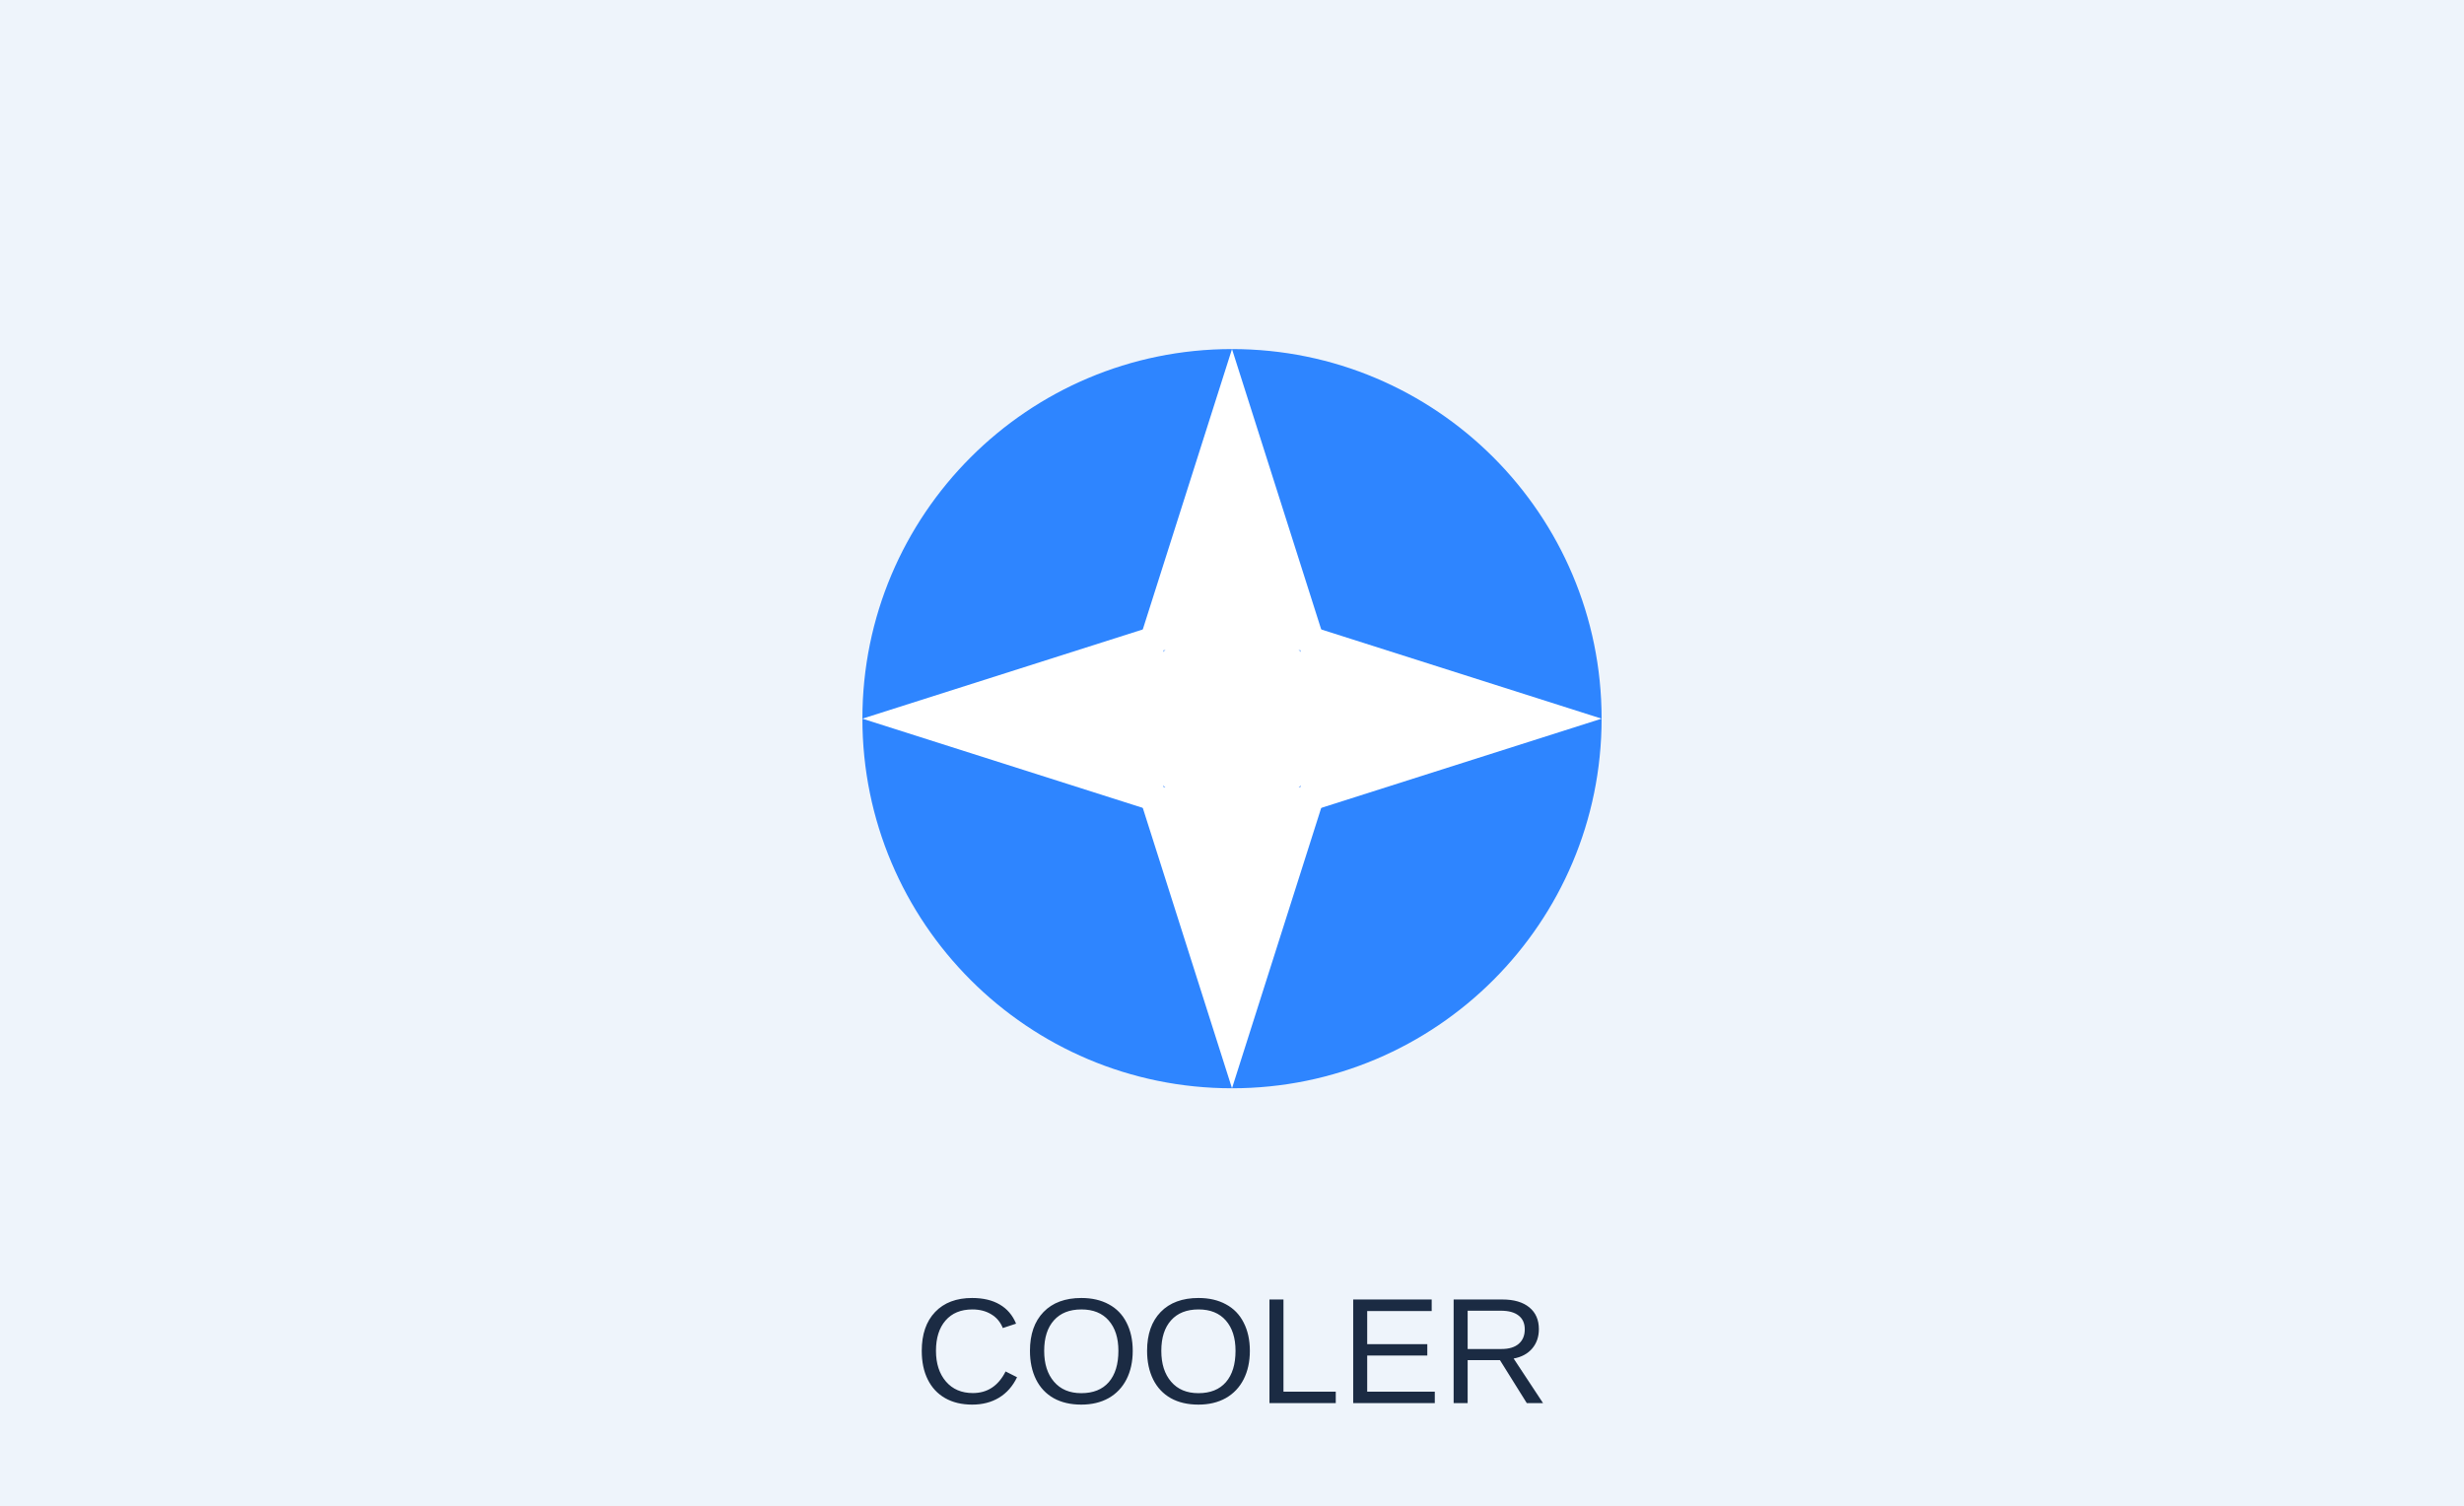
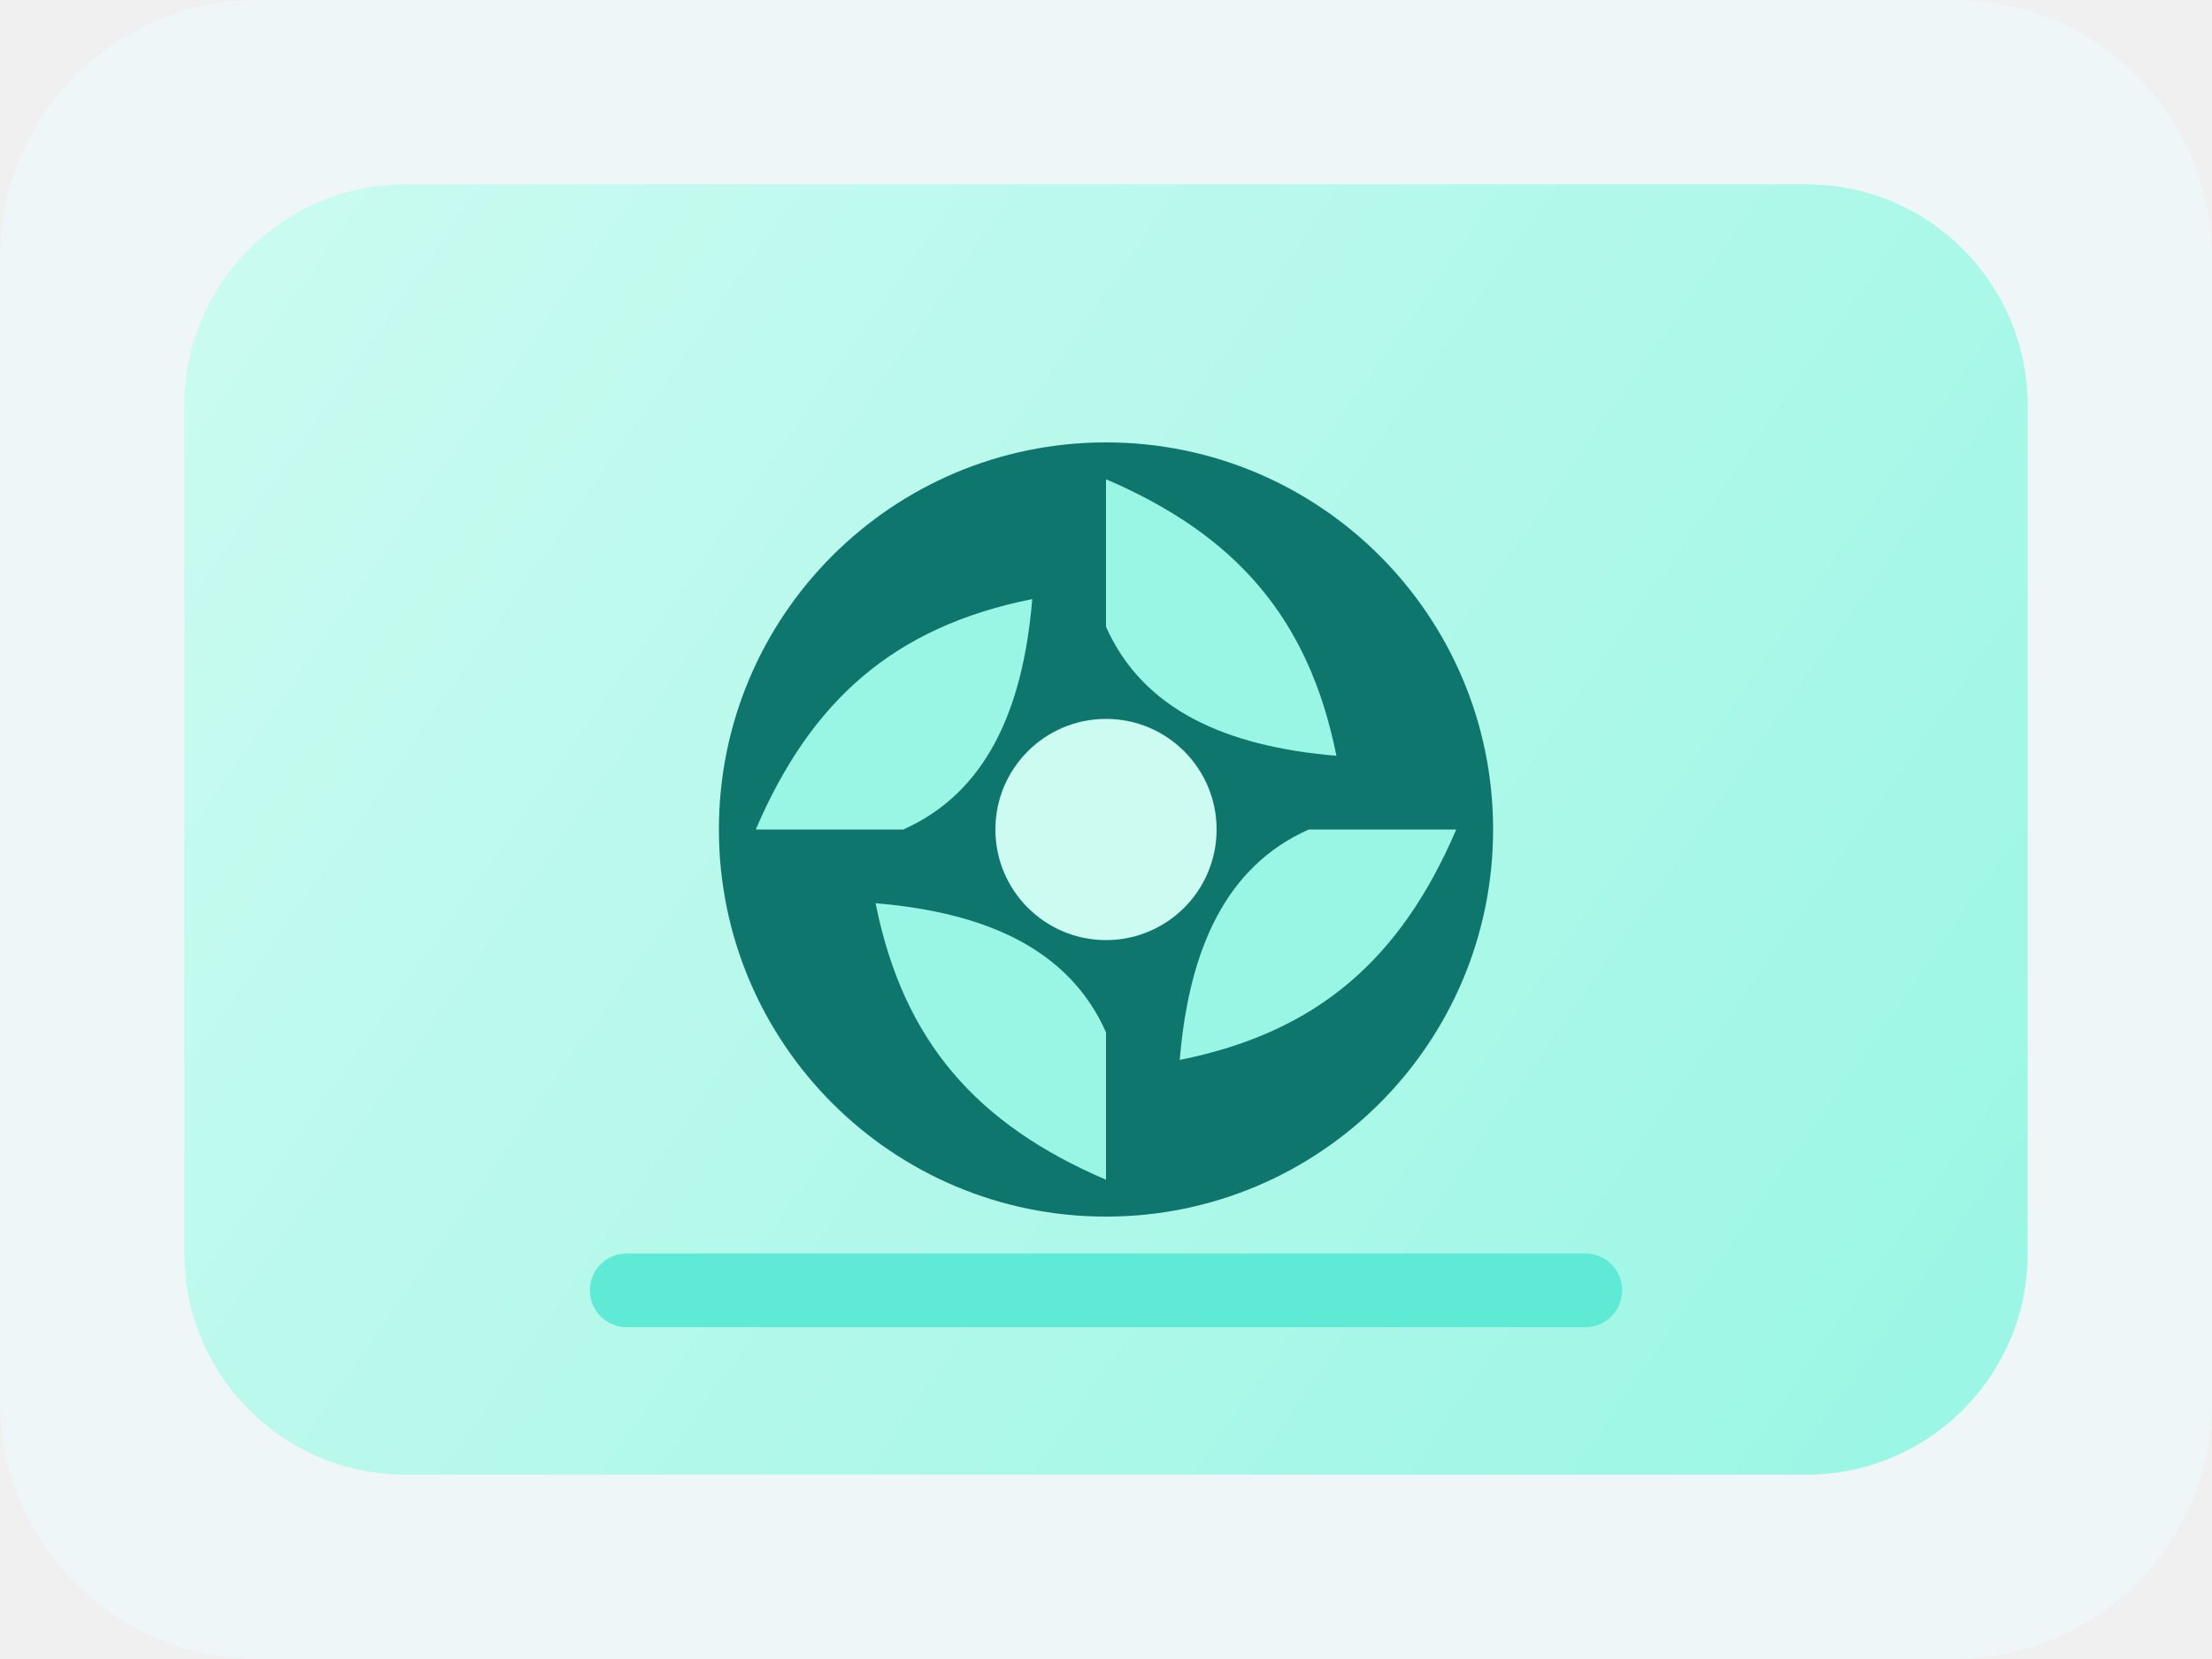
- <svg xmlns="http://www.w3.org/2000/svg" viewBox="0 0 360 220">
-   <rect width="360" height="220" fill="#eef4fb" />
-   <circle cx="180" cy="105" r="54" fill="#2e85ff" />
-   <circle cx="180" cy="105" r="14" fill="#fff" />
-   <path d="M180 51 L194 95 L166 95 Z" fill="#fff" />
-   <path d="M234 105 L190 119 L190 91 Z" fill="#fff" />
-   <path d="M180 159 L166 115 L194 115 Z" fill="#fff" />
-   <path d="M126 105 L170 91 L170 119 Z" fill="#fff" />
-   <text x="180" y="205" text-anchor="middle" font-size="22" font-family="Arial" fill="#1b2b43">COOLER</text>
+ <svg xmlns="http://www.w3.org/2000/svg" width="240" height="180" viewBox="0 0 240 180" fill="none">
+   <rect width="240" height="180" rx="28" fill="#EEF6F8" />
+   <rect x="20" y="20" width="200" height="140" rx="24" fill="url(#bg)" />
+   <circle cx="120" cy="90" r="42" fill="#0F766E" />
+   <circle cx="120" cy="90" r="12" fill="#CCFBF1" />
+   <path d="M120 52C134 58 142 67 145 82C133 81 124 77 120 68V52Z" fill="#99F6E4" />
+   <path d="M158 90C152 104 143 112 128 115C129 103 133 94 142 90H158Z" fill="#99F6E4" />
+   <path d="M120 128C106 122 98 113 95 98C107 99 116 103 120 112V128Z" fill="#99F6E4" />
+   <path d="M82 90C88 76 97 68 112 65C111 77 107 86 98 90H82Z" fill="#99F6E4" />
+   <rect x="64" y="136" width="112" height="8" rx="4" fill="#5EEAD4" />
+   <defs>
+     <linearGradient id="bg" x1="20" y1="20" x2="220" y2="160" gradientUnits="userSpaceOnUse">
+       <stop stop-color="#CCFBF1" />
+       <stop offset="1" stop-color="#99F6E4" />
+     </linearGradient>
+   </defs>
</svg>
